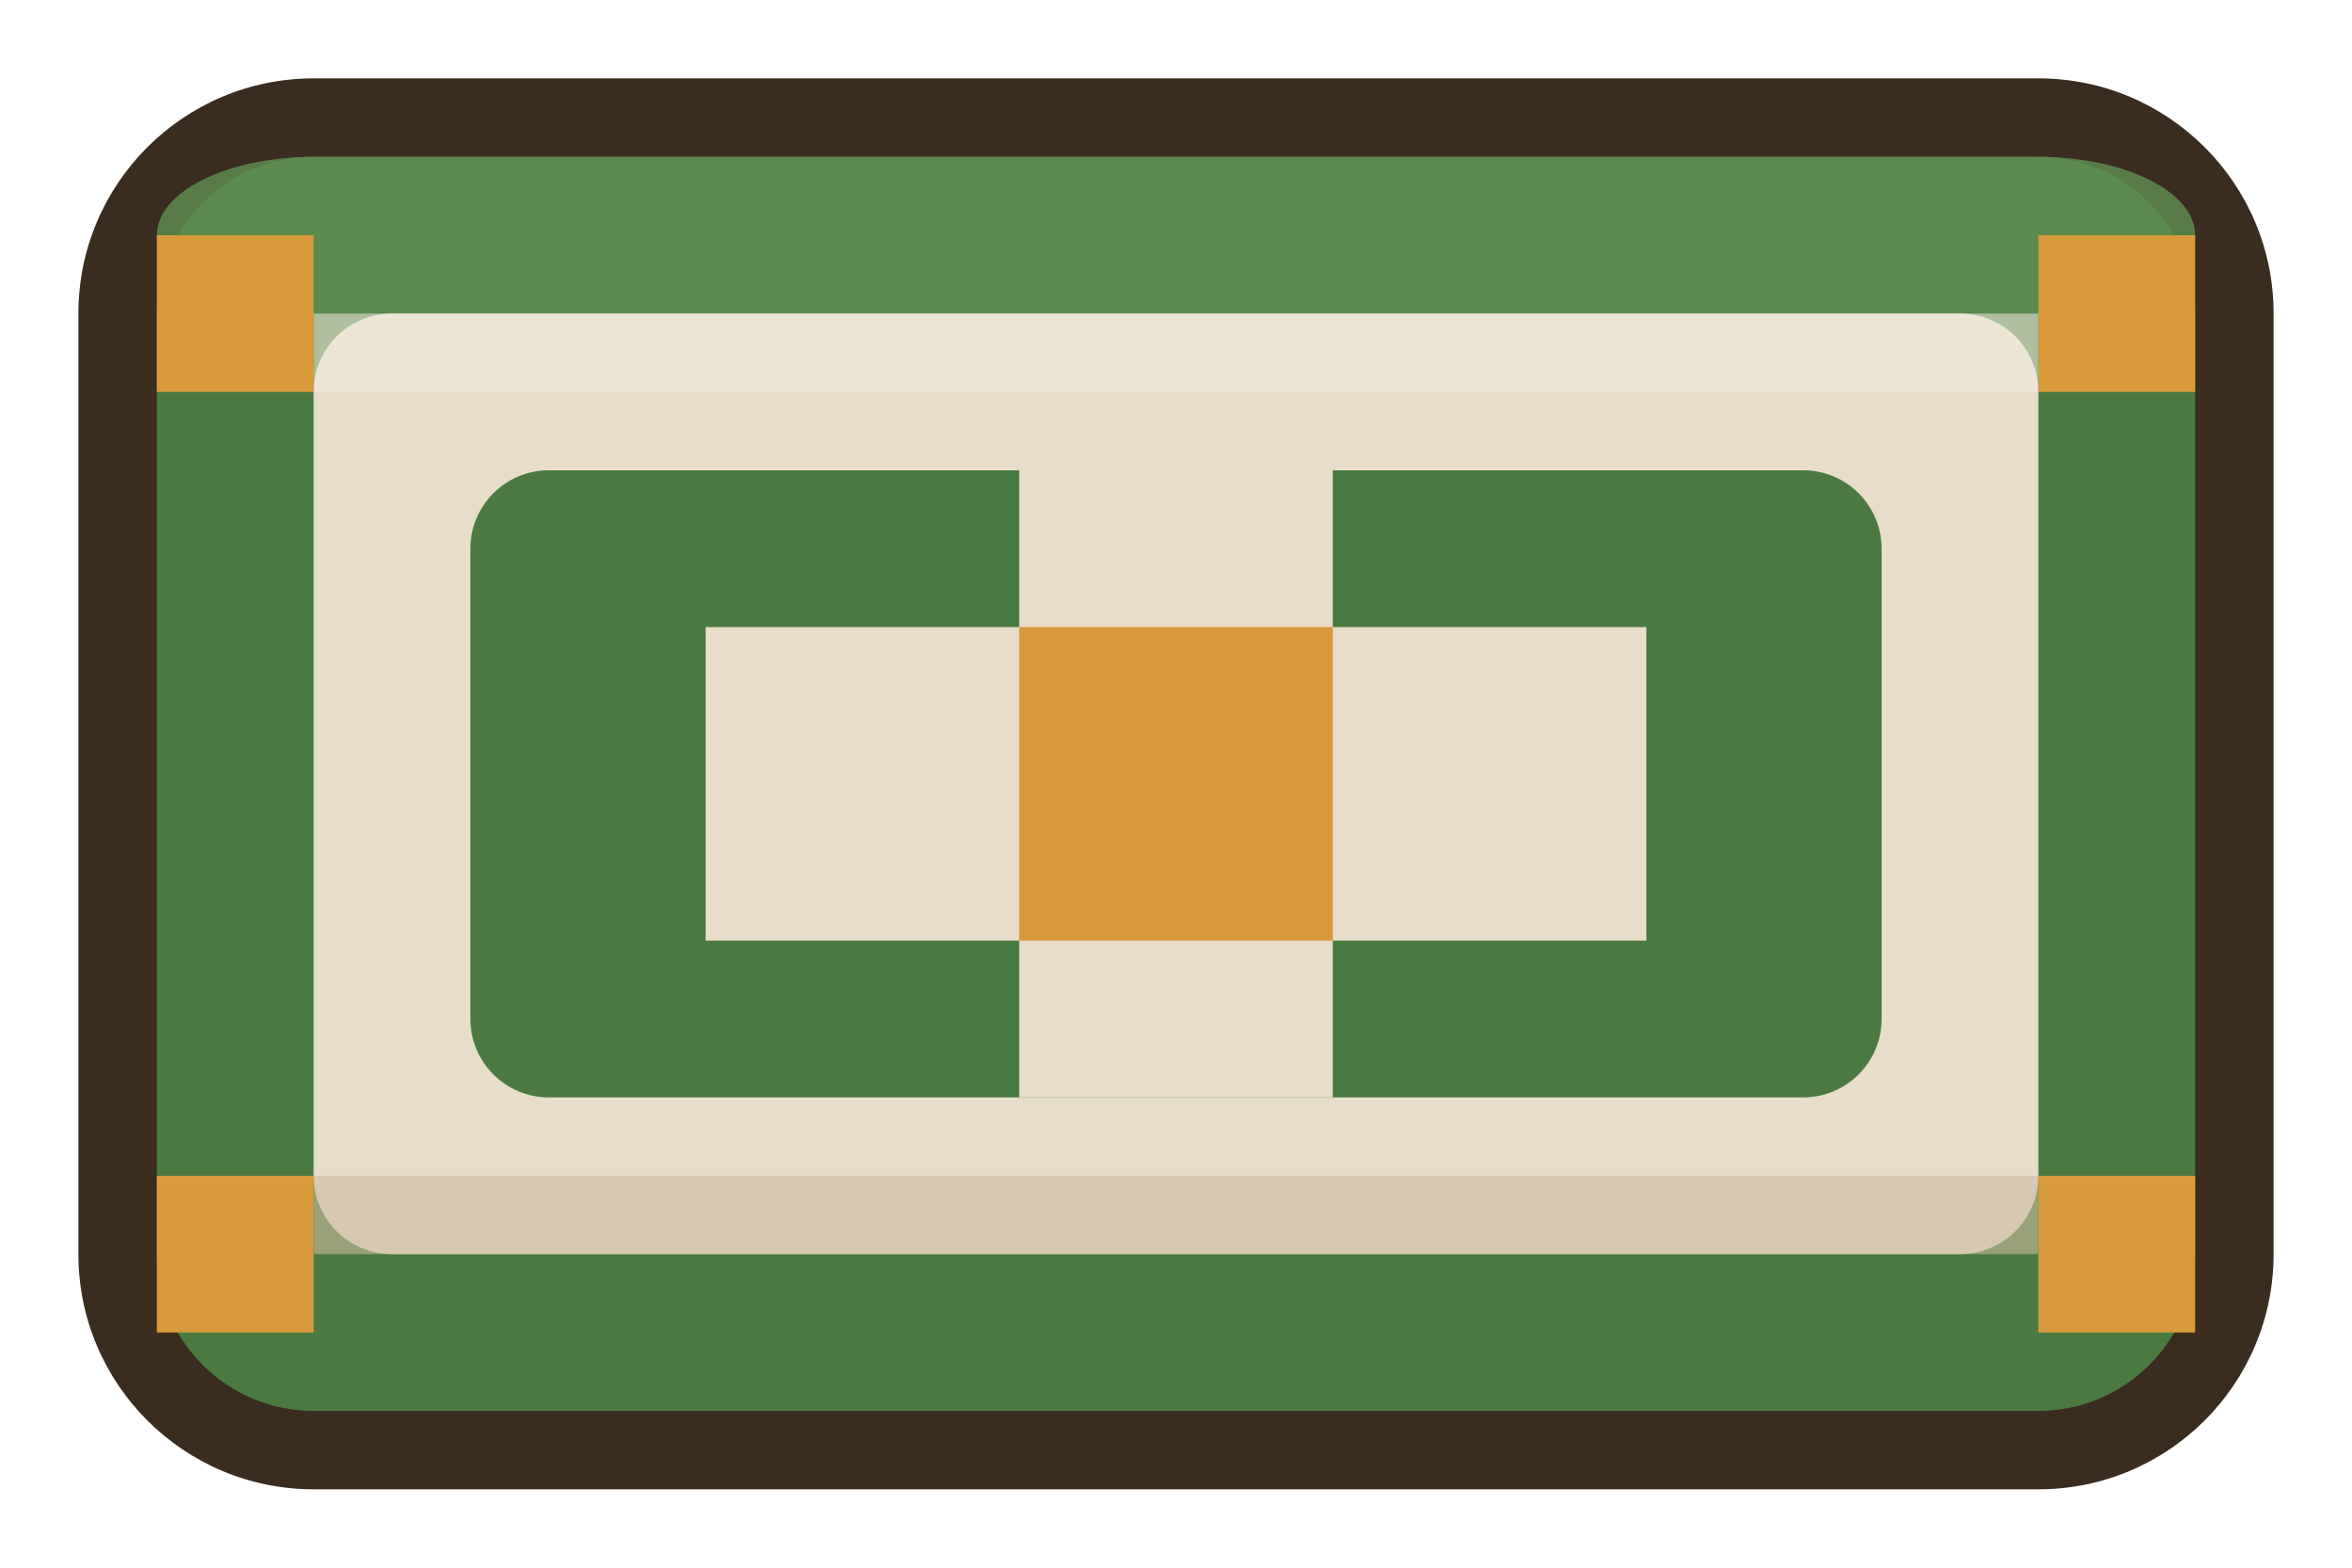
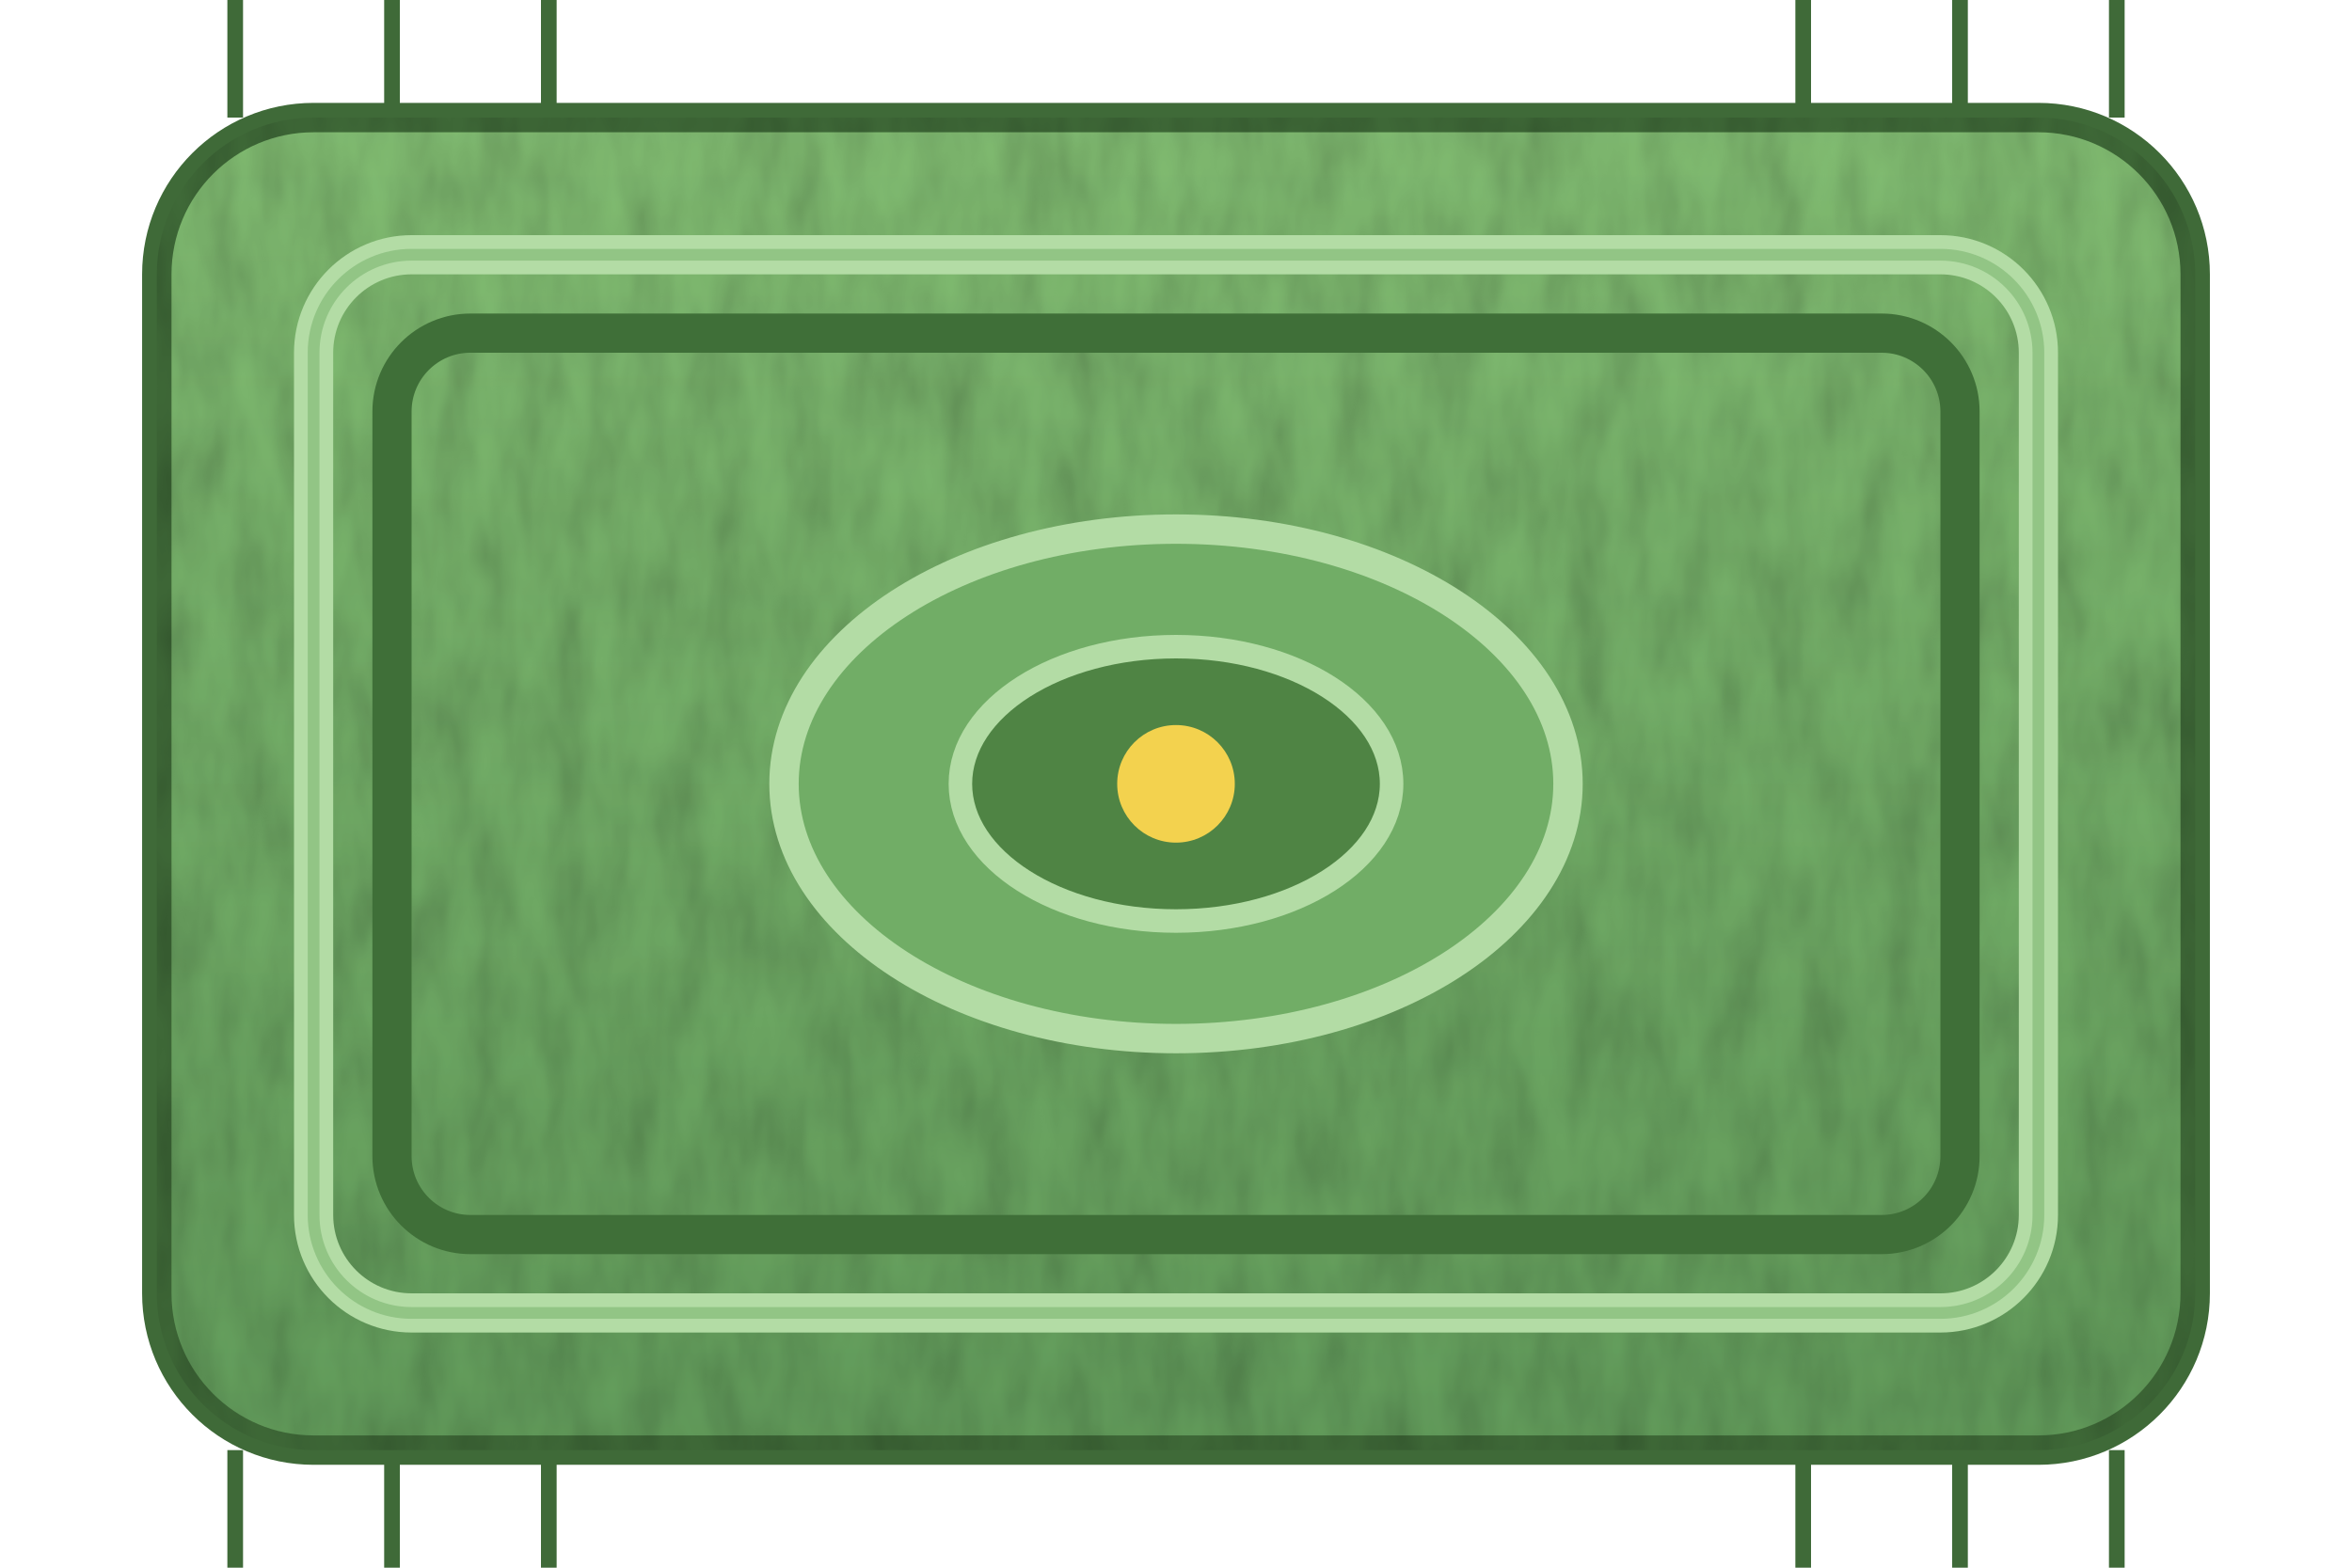
- <svg xmlns="http://www.w3.org/2000/svg" width="30" height="20" viewBox="0 0 30 20">
-   <rect x="1" y="1" width="28" height="18" rx="3" fill="#3a2c1e" />
-   <rect x="2" y="2" width="26" height="16" rx="2" fill="#4a7a3f" />
-   <rect x="2" y="2" width="26" height="2" rx="2" fill="#5e9050" opacity="0.8" />
-   <rect x="4" y="4" width="22" height="12" rx="1" fill="#e7ddc8" />
-   <rect x="6" y="6" width="18" height="8" rx="1" fill="#4a7a3f" />
-   <rect x="9" y="8" width="12" height="4" fill="#e7ddc8" />
-   <rect x="13" y="6" width="4" height="8" fill="#e7ddc8" />
-   <rect x="13" y="8" width="4" height="4" fill="#d99a3c" />
-   <rect x="4" y="4" width="22" height="1" fill="#f2ecde" opacity="0.6" />
-   <rect x="4" y="15" width="22" height="1" fill="#cdbba0" opacity="0.6" />
-   <rect x="2" y="3" width="2" height="2" fill="#d99a3c" />
-   <rect x="26" y="3" width="2" height="2" fill="#d99a3c" />
-   <rect x="2" y="15" width="2" height="2" fill="#d99a3c" />
-   <rect x="26" y="15" width="2" height="2" fill="#d99a3c" />
+ <svg xmlns="http://www.w3.org/2000/svg" width="120" height="80" viewBox="0 0 120 80">
+   <defs>
+     <linearGradient id="rug_green_field" x1="0" y1="0" x2="0" y2="1">
+       <stop offset="0" stop-color="#82bd72" />
+       <stop offset="1" stop-color="#629c5b" />
+     </linearGradient>
+     <filter id="rug_green_weave" x="0" y="0" width="100%" height="100%" color-interpolation-filters="sRGB">
+       <feTurbulence type="fractalNoise" baseFrequency="0.5 0.18" numOctaves="3" seed="5" stitchTiles="stitch" result="n" />
+       <feColorMatrix in="n" type="matrix" values="0 0 0 0 0  0 0 0 0 0  0 0 0 0 0  0.7 0 0 0 0" result="a" />
+       <feComponentTransfer in="a" result="m">
+         <feFuncA type="gamma" amplitude="1" exponent="1.7" offset="0" />
+       </feComponentTransfer>
+       <feComposite in="m" in2="SourceAlpha" operator="in" />
+     </filter>
+   </defs>
+   <g stroke="#3f6a38" stroke-width="0.8">
+     <line x1="12" y1="6" x2="12" y2="0" />
+     <line x1="20" y1="6" x2="20" y2="0" />
+     <line x1="28" y1="6" x2="28" y2="0" />
+     <line x1="92" y1="6" x2="92" y2="0" />
+     <line x1="100" y1="6" x2="100" y2="0" />
+     <line x1="108" y1="6" x2="108" y2="0" />
+     <line x1="12" y1="74" x2="12" y2="80" />
+     <line x1="20" y1="74" x2="20" y2="80" />
+     <line x1="28" y1="74" x2="28" y2="80" />
+     <line x1="92" y1="74" x2="92" y2="80" />
+     <line x1="100" y1="74" x2="100" y2="80" />
+     <line x1="108" y1="74" x2="108" y2="80" />
+   </g>
+   <rect x="8" y="6" width="104" height="68" rx="8" fill="url(#rug_green_field)" stroke="#3f6a38" stroke-width="1.5" />
+   <rect x="8" y="6" width="104" height="68" rx="8" fill="#4f8444" filter="url(#rug_green_weave)" opacity="0.4" />
+   <rect x="16" y="13" width="88" height="54" rx="5" fill="none" stroke="#b3dca5" stroke-width="2" />
+   <rect x="20" y="17" width="80" height="46" rx="4" fill="none" stroke="#3f6f38" stroke-width="2" />
+   <ellipse cx="60" cy="40" rx="20" ry="13" fill="#71ad66" stroke="#b3dca5" stroke-width="1.5" />
+   <ellipse cx="60" cy="40" rx="11" ry="7" fill="#4f8444" stroke="#b3dca5" stroke-width="1.2" />
+   <circle cx="60" cy="40" r="3" fill="#f3d24e" />
+   <rect x="16" y="13" width="88" height="54" rx="5" fill="none" stroke="#71ad66" stroke-width="0.6" opacity="0.5" />
</svg>
